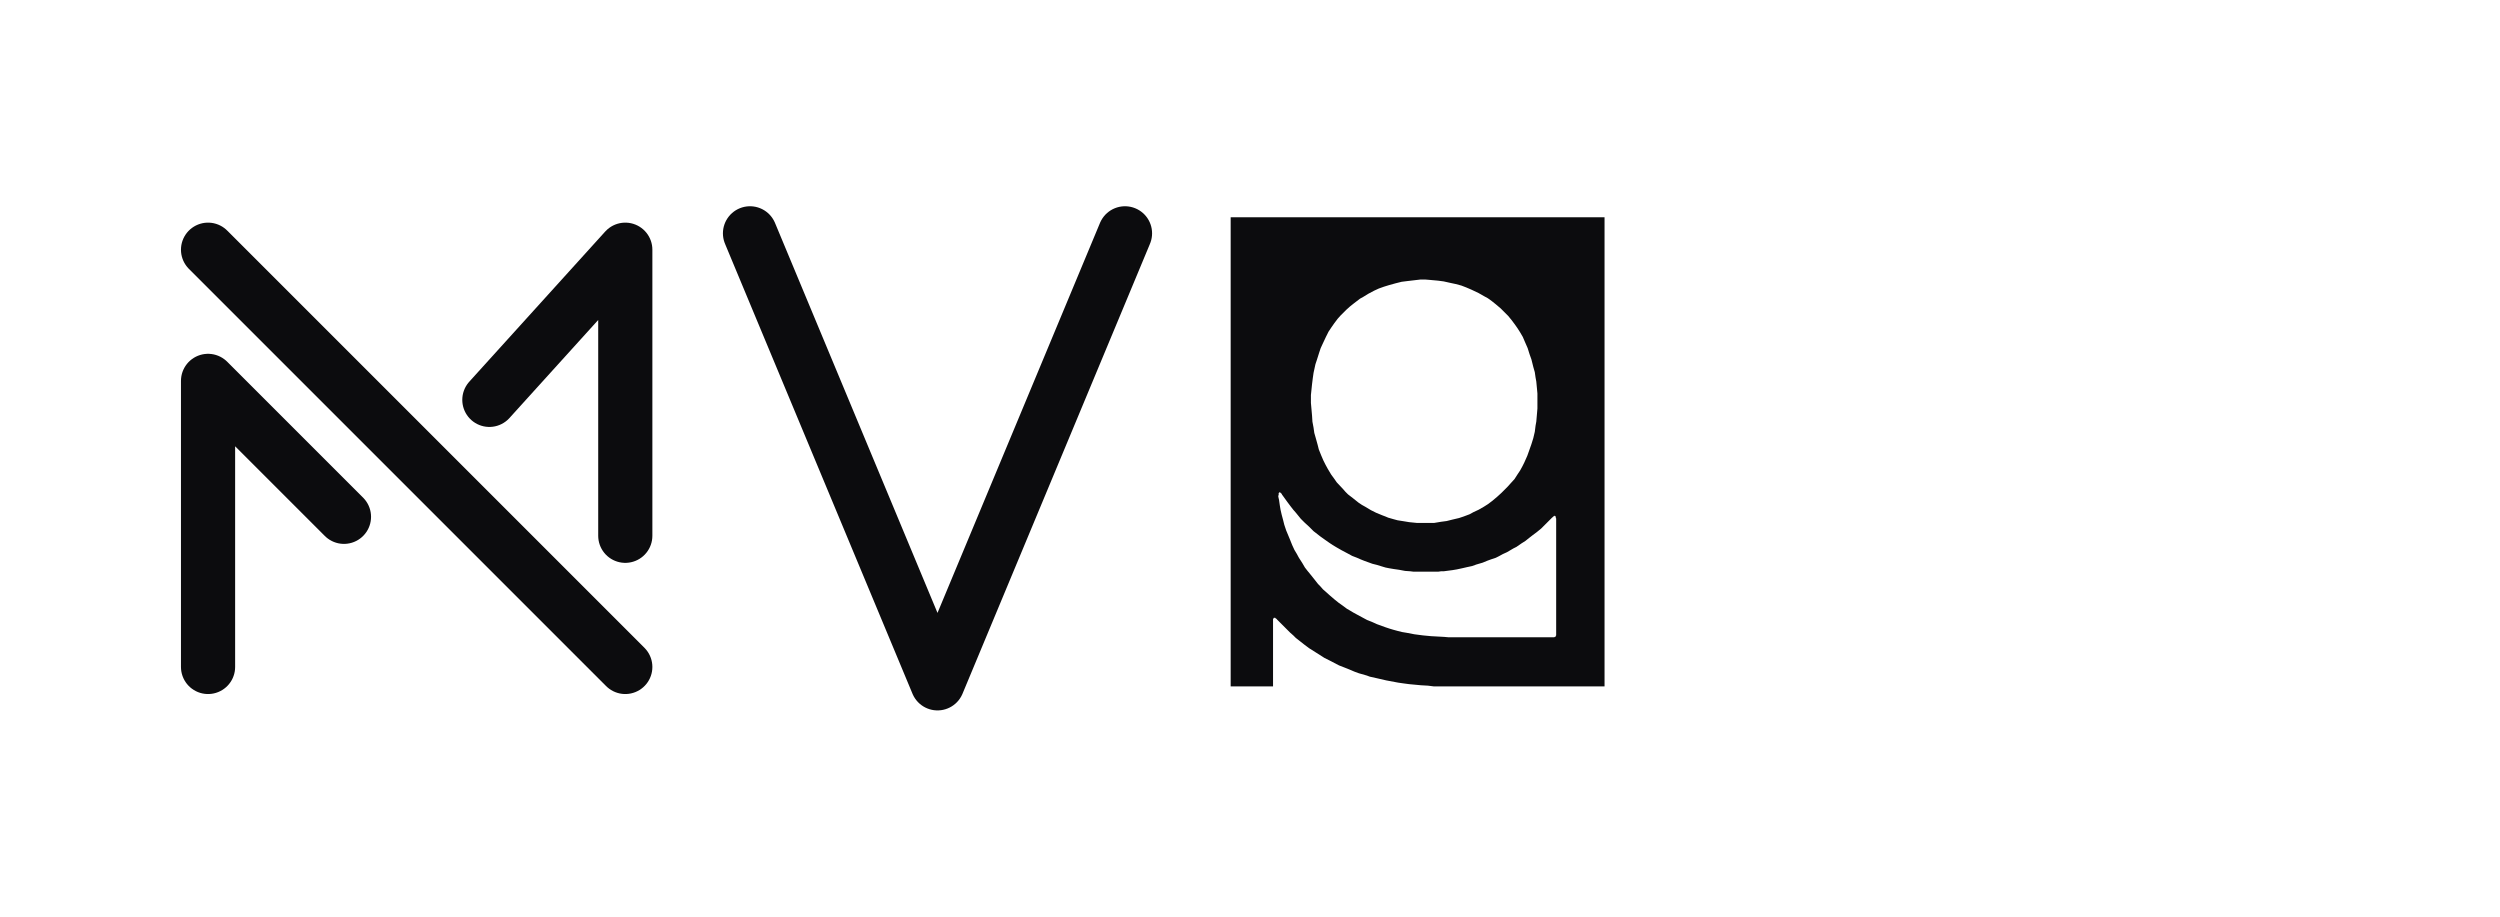
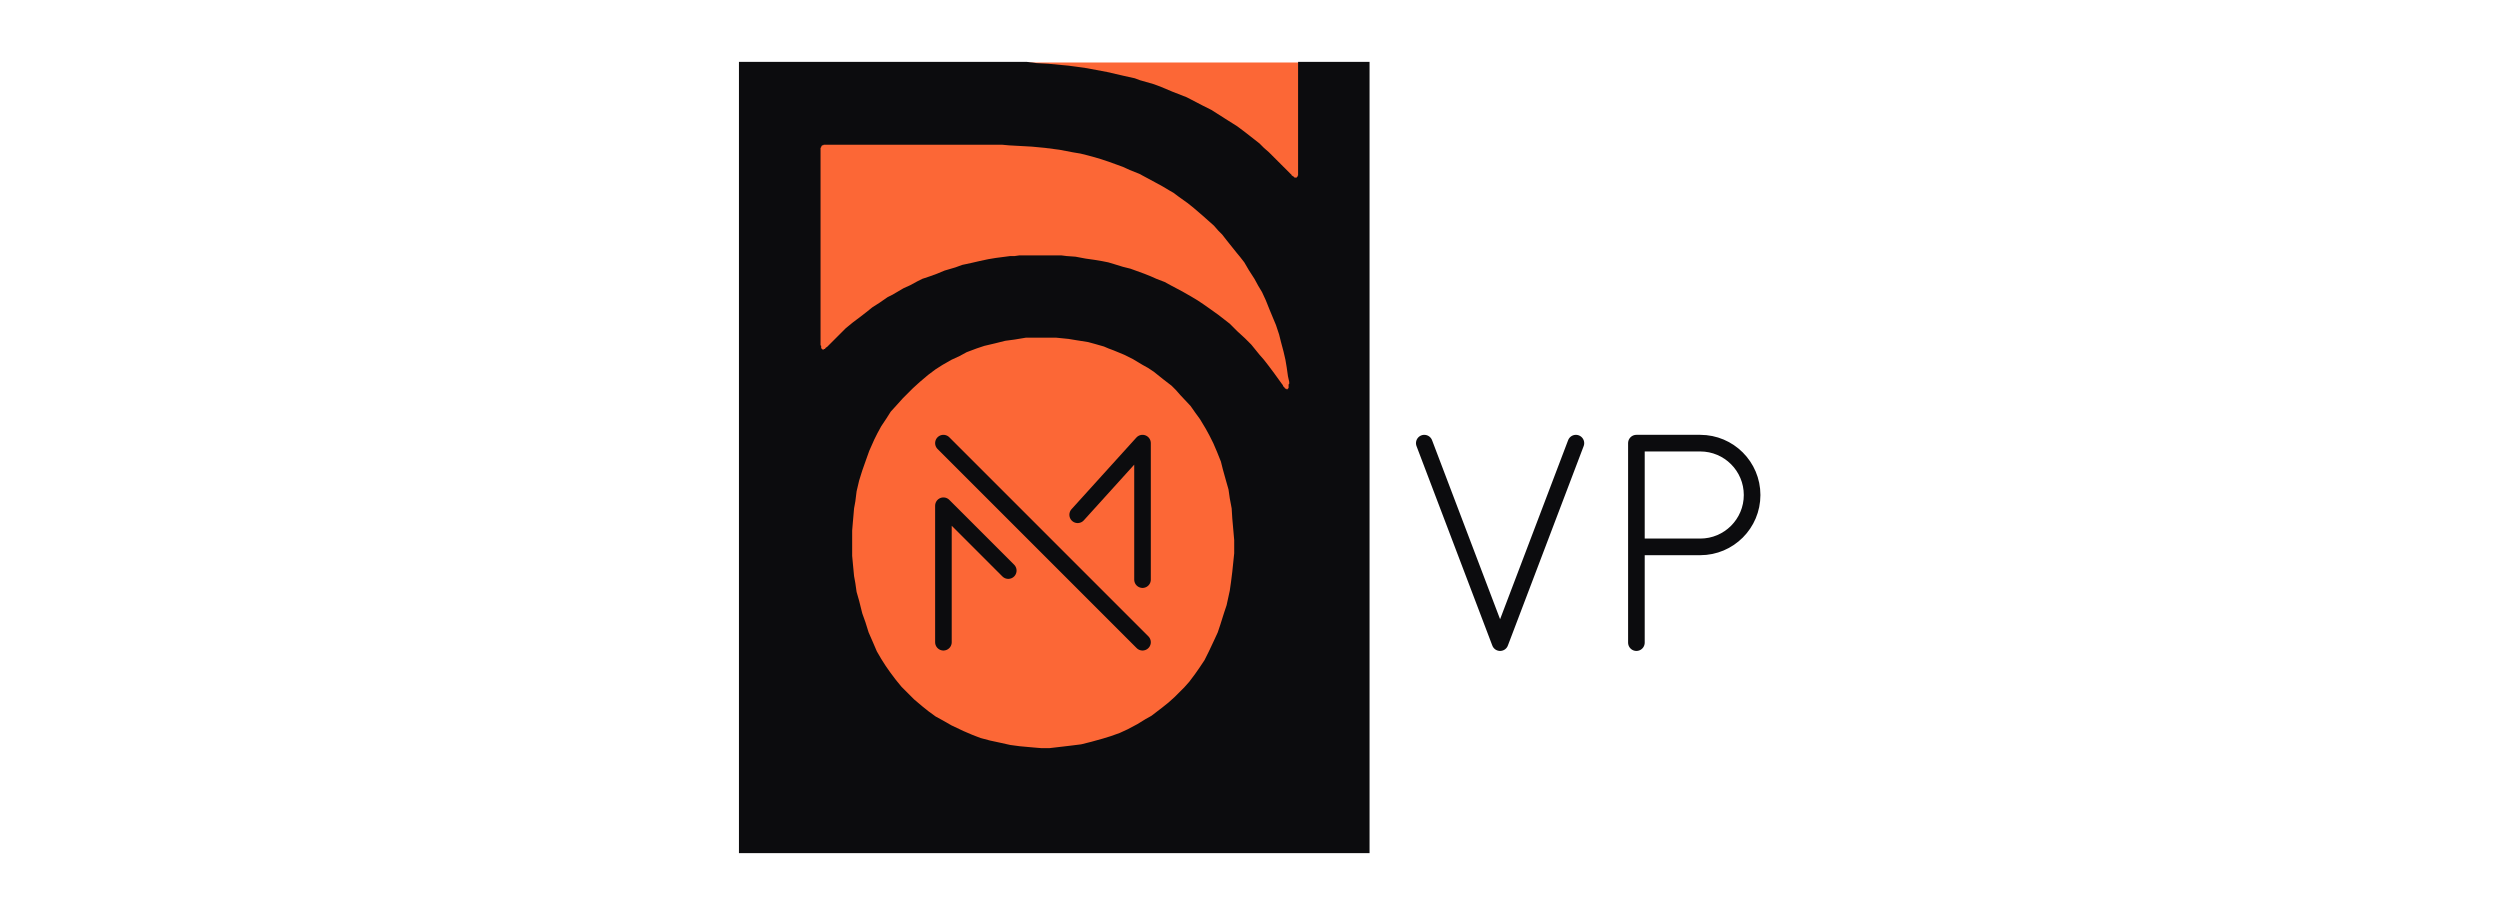
- <svg xmlns="http://www.w3.org/2000/svg" viewBox="0 0 1200 440" width="1200" height="440" role="img" aria-label="MVP — Mamba Venture Program">
-   <g transform="translate(90 110) scale(0.3793103)" fill="none" stroke="#0c0c0e" stroke-width="68.545" stroke-linecap="round" stroke-linejoin="round">
+ <svg xmlns="http://www.w3.org/2000/svg" viewBox="0 0 1200 440" width="1200" height="440" role="img" aria-label="MVP, Mamba Venture Program">
+   <rect x="373.215" y="30" width="267.169" height="349.142" fill="#fc6736" />
+   <path transform="translate(354.999 30) scale(303.602)" d="M0.883,-0.001L0.996,-0.001L0.996,1.25L-0.001,1.25L-0.001,-0.001L0.427,-0.001L0.446,-0.001L0.454,-0.001L0.47,0.001L0.488,0.002L0.52,0.005L0.535,0.007L0.549,0.009L0.565,0.012L0.581,0.015L0.607,0.021L0.625,0.025L0.633,0.028L0.654,0.034L0.665,0.038L0.684,0.046L0.707,0.055L0.732,0.068L0.746,0.075L0.768,0.089L0.787,0.101L0.799,0.11L0.822,0.128L0.829,0.135L0.837,0.142L0.873,0.178L0.873,0.179L0.874,0.179L0.875,0.18L0.875,0.18L0.876,0.18L0.876,0.181L0.877,0.181L0.877,0.181L0.877,0.182L0.878,0.182L0.878,0.182L0.879,0.182L0.879,0.182L0.879,0.182L0.88,0.182L0.88,0.182L0.88,0.182L0.881,0.182L0.881,0.182L0.881,0.181L0.881,0.181L0.882,0.181L0.882,0.18L0.882,0.18L0.882,0.18L0.882,0.179L0.883,0.179L0.883,0.178L0.883,0.177L0.883,0.177L0.883,0.176L0.883,0.175L0.883,0.175L0.883,0.174ZM0.415,0.13L0.426,0.131L0.444,0.132L0.462,0.133L0.483,0.135L0.506,0.138L0.527,0.142L0.539,0.144L0.551,0.147L0.562,0.15L0.572,0.153L0.584,0.157L0.595,0.161L0.606,0.165L0.617,0.17L0.632,0.176L0.658,0.19L0.669,0.196L0.679,0.202L0.686,0.206L0.694,0.212L0.708,0.222L0.718,0.23L0.732,0.242L0.741,0.25L0.75,0.258L0.757,0.266L0.763,0.272L0.77,0.281L0.786,0.301L0.791,0.307L0.798,0.316L0.805,0.328L0.814,0.342L0.82,0.353L0.826,0.363L0.832,0.376L0.838,0.391L0.843,0.403L0.848,0.415L0.853,0.43L0.856,0.442L0.86,0.457L0.863,0.47L0.865,0.482L0.867,0.496L0.869,0.505L0.869,0.506L0.869,0.507L0.869,0.508L0.868,0.509L0.868,0.51L0.868,0.511L0.868,0.512L0.868,0.512L0.868,0.513L0.868,0.514L0.868,0.514L0.868,0.515L0.867,0.515L0.867,0.515L0.867,0.516L0.867,0.516L0.867,0.516L0.866,0.516L0.866,0.517L0.866,0.517L0.865,0.517L0.865,0.517L0.865,0.516L0.864,0.516L0.864,0.516L0.864,0.516L0.863,0.516L0.863,0.515L0.862,0.515L0.862,0.514L0.861,0.514L0.861,0.513L0.86,0.513L0.86,0.512L0.859,0.511L0.859,0.51L0.858,0.509L0.858,0.509L0.845,0.491L0.836,0.479L0.829,0.47L0.822,0.462L0.809,0.446L0.804,0.441L0.799,0.436L0.787,0.425L0.775,0.413L0.766,0.406L0.757,0.399L0.743,0.389L0.733,0.382L0.724,0.376L0.714,0.37L0.7,0.362L0.683,0.353L0.672,0.347L0.659,0.342L0.65,0.338L0.64,0.334L0.618,0.326L0.606,0.323L0.593,0.319L0.583,0.316L0.573,0.314L0.561,0.312L0.547,0.31L0.531,0.307L0.517,0.306L0.509,0.305L0.5,0.305L0.455,0.305L0.442,0.305L0.435,0.306L0.428,0.306L0.405,0.309L0.393,0.311L0.379,0.314L0.366,0.317L0.352,0.32L0.341,0.324L0.324,0.329L0.312,0.334L0.301,0.338L0.289,0.342L0.281,0.346L0.27,0.352L0.259,0.357L0.242,0.367L0.234,0.371L0.221,0.38L0.21,0.387L0.2,0.395L0.191,0.402L0.179,0.411L0.168,0.42L0.158,0.43L0.139,0.449L0.138,0.45L0.137,0.45L0.137,0.451L0.136,0.451L0.136,0.452L0.135,0.452L0.135,0.453L0.134,0.453L0.134,0.453L0.133,0.453L0.133,0.453L0.133,0.454L0.132,0.454L0.132,0.454L0.132,0.454L0.131,0.454L0.131,0.453L0.131,0.453L0.13,0.453L0.13,0.453L0.13,0.453L0.13,0.452L0.129,0.452L0.129,0.451L0.129,0.451L0.129,0.451L0.129,0.45L0.129,0.449L0.129,0.449L0.129,0.448L0.128,0.447L0.128,0.447L0.128,0.446L0.128,0.445L0.128,0.136L0.128,0.136L0.128,0.135L0.128,0.135L0.129,0.134L0.129,0.134L0.129,0.134L0.129,0.133L0.129,0.133L0.129,0.133L0.13,0.132L0.13,0.132L0.13,0.132L0.13,0.131L0.131,0.131L0.131,0.131L0.131,0.131L0.132,0.131L0.132,0.131L0.132,0.131L0.133,0.13L0.133,0.13L0.134,0.13L0.134,0.13ZM0.453,0.435L0.46,0.435L0.467,0.435L0.489,0.435L0.5,0.435L0.52,0.437L0.532,0.439L0.551,0.442L0.562,0.445L0.576,0.449L0.583,0.452L0.591,0.455L0.608,0.462L0.622,0.469L0.637,0.478L0.646,0.483L0.655,0.489L0.67,0.501L0.683,0.511L0.69,0.518L0.697,0.526L0.713,0.543L0.72,0.553L0.728,0.564L0.737,0.579L0.743,0.59L0.749,0.602L0.755,0.616L0.761,0.631L0.764,0.643L0.769,0.661L0.773,0.675L0.775,0.689L0.778,0.705L0.779,0.721L0.782,0.755L0.782,0.766L0.782,0.776L0.779,0.805L0.777,0.821L0.775,0.835L0.77,0.858L0.766,0.87L0.76,0.889L0.756,0.901L0.75,0.914L0.742,0.931L0.735,0.945L0.727,0.957L0.72,0.967L0.711,0.979L0.703,0.988L0.688,1.003L0.678,1.012L0.668,1.02L0.651,1.033L0.642,1.038L0.629,1.046L0.614,1.054L0.601,1.06L0.587,1.065L0.574,1.069L0.556,1.074L0.54,1.078L0.524,1.08L0.507,1.082L0.49,1.084L0.484,1.084L0.477,1.084L0.465,1.083L0.443,1.081L0.428,1.079L0.41,1.075L0.396,1.072L0.381,1.068L0.368,1.063L0.354,1.057L0.335,1.048L0.321,1.04L0.31,1.034L0.299,1.026L0.289,1.018L0.276,1.007L0.267,0.998L0.256,0.987L0.247,0.976L0.238,0.964L0.231,0.954L0.224,0.943L0.217,0.931L0.211,0.917L0.204,0.901L0.199,0.885L0.194,0.871L0.189,0.851L0.185,0.837L0.183,0.823L0.181,0.812L0.179,0.791L0.178,0.78L0.178,0.763L0.178,0.74L0.179,0.728L0.181,0.705L0.183,0.694L0.185,0.678L0.189,0.661L0.194,0.645L0.2,0.628L0.205,0.614L0.213,0.596L0.218,0.586L0.224,0.575L0.232,0.563L0.239,0.552L0.249,0.541L0.258,0.531L0.274,0.515L0.285,0.505L0.298,0.494L0.31,0.485L0.321,0.478L0.335,0.47L0.348,0.464L0.359,0.458L0.375,0.452L0.387,0.448L0.404,0.444L0.42,0.44L0.435,0.438Z" fill="#0c0c0e" fill-rule="evenodd" />
+   <g transform="translate(448.136 207.994) scale(0.181)" fill="none" stroke="#0c0c0e" stroke-width="44" stroke-linecap="round" stroke-linejoin="round">
    <line x1="26" y1="26" x2="554" y2="554" />
    <polyline points="26,554 26,192 198,364" />
    <polyline points="382,216 554,26 554,388" />
  </g>
-   <polyline points="360,112 450,328 540,112" fill="none" stroke="#0c0c0e" stroke-width="26" stroke-linecap="round" stroke-linejoin="round" />
-   <path transform="translate(770 329.2952) scale(-180 -180)" d="M0.883,-0.001L0.996,-0.001L0.996,1.25L-0.001,1.25L-0.001,-0.001L0.427,-0.001L0.446,-0.001L0.454,-0.001L0.47,0.001L0.488,0.002L0.52,0.005L0.535,0.007L0.549,0.009L0.565,0.012L0.581,0.015L0.607,0.021L0.625,0.025L0.633,0.028L0.654,0.034L0.665,0.038L0.684,0.046L0.707,0.055L0.732,0.068L0.746,0.075L0.768,0.089L0.787,0.101L0.799,0.11L0.822,0.128L0.829,0.135L0.837,0.142L0.873,0.178L0.873,0.179L0.874,0.179L0.875,0.18L0.875,0.18L0.876,0.18L0.876,0.181L0.877,0.181L0.877,0.181L0.877,0.182L0.878,0.182L0.878,0.182L0.879,0.182L0.879,0.182L0.879,0.182L0.88,0.182L0.88,0.182L0.88,0.182L0.881,0.182L0.881,0.182L0.881,0.181L0.881,0.181L0.882,0.181L0.882,0.18L0.882,0.18L0.882,0.18L0.882,0.179L0.883,0.179L0.883,0.178L0.883,0.177L0.883,0.177L0.883,0.176L0.883,0.175L0.883,0.175L0.883,0.174ZM0.415,0.13L0.426,0.131L0.444,0.132L0.462,0.133L0.483,0.135L0.506,0.138L0.527,0.142L0.539,0.144L0.551,0.147L0.562,0.15L0.572,0.153L0.584,0.157L0.595,0.161L0.606,0.165L0.617,0.17L0.632,0.176L0.658,0.19L0.669,0.196L0.679,0.202L0.686,0.206L0.694,0.212L0.708,0.222L0.718,0.23L0.732,0.242L0.741,0.25L0.75,0.258L0.757,0.266L0.763,0.272L0.77,0.281L0.786,0.301L0.791,0.307L0.798,0.316L0.805,0.328L0.814,0.342L0.82,0.353L0.826,0.363L0.832,0.376L0.838,0.391L0.843,0.403L0.848,0.415L0.853,0.43L0.856,0.442L0.86,0.457L0.863,0.47L0.865,0.482L0.867,0.496L0.869,0.505L0.869,0.506L0.869,0.507L0.869,0.508L0.868,0.509L0.868,0.51L0.868,0.511L0.868,0.512L0.868,0.512L0.868,0.513L0.868,0.514L0.868,0.514L0.868,0.515L0.867,0.515L0.867,0.515L0.867,0.516L0.867,0.516L0.867,0.516L0.866,0.516L0.866,0.517L0.866,0.517L0.865,0.517L0.865,0.517L0.865,0.516L0.864,0.516L0.864,0.516L0.864,0.516L0.863,0.516L0.863,0.515L0.862,0.515L0.862,0.514L0.861,0.514L0.861,0.513L0.86,0.513L0.86,0.512L0.859,0.511L0.859,0.51L0.858,0.509L0.858,0.509L0.845,0.491L0.836,0.479L0.829,0.47L0.822,0.462L0.809,0.446L0.804,0.441L0.799,0.436L0.787,0.425L0.775,0.413L0.766,0.406L0.757,0.399L0.743,0.389L0.733,0.382L0.724,0.376L0.714,0.37L0.7,0.362L0.683,0.353L0.672,0.347L0.659,0.342L0.65,0.338L0.64,0.334L0.618,0.326L0.606,0.323L0.593,0.319L0.583,0.316L0.573,0.314L0.561,0.312L0.547,0.31L0.531,0.307L0.517,0.306L0.509,0.305L0.5,0.305L0.455,0.305L0.442,0.305L0.435,0.306L0.428,0.306L0.405,0.309L0.393,0.311L0.379,0.314L0.366,0.317L0.352,0.32L0.341,0.324L0.324,0.329L0.312,0.334L0.301,0.338L0.289,0.342L0.281,0.346L0.27,0.352L0.259,0.357L0.242,0.367L0.234,0.371L0.221,0.38L0.21,0.387L0.2,0.395L0.191,0.402L0.179,0.411L0.168,0.42L0.158,0.43L0.139,0.449L0.138,0.45L0.137,0.45L0.137,0.451L0.136,0.451L0.136,0.452L0.135,0.452L0.135,0.453L0.134,0.453L0.134,0.453L0.133,0.453L0.133,0.453L0.133,0.454L0.132,0.454L0.132,0.454L0.132,0.454L0.131,0.454L0.131,0.453L0.131,0.453L0.13,0.453L0.13,0.453L0.13,0.453L0.13,0.452L0.129,0.452L0.129,0.451L0.129,0.451L0.129,0.451L0.129,0.45L0.129,0.449L0.129,0.449L0.129,0.448L0.128,0.447L0.128,0.447L0.128,0.446L0.128,0.445L0.128,0.136L0.128,0.136L0.128,0.135L0.128,0.135L0.129,0.134L0.129,0.134L0.129,0.134L0.129,0.133L0.129,0.133L0.129,0.133L0.13,0.132L0.13,0.132L0.13,0.132L0.13,0.131L0.131,0.131L0.131,0.131L0.131,0.131L0.132,0.131L0.132,0.131L0.132,0.131L0.133,0.13L0.133,0.13L0.134,0.13L0.134,0.13ZM0.453,0.435L0.46,0.435L0.467,0.435L0.489,0.435L0.5,0.435L0.52,0.437L0.532,0.439L0.551,0.442L0.562,0.445L0.576,0.449L0.583,0.452L0.591,0.455L0.608,0.462L0.622,0.469L0.637,0.478L0.646,0.483L0.655,0.489L0.67,0.501L0.683,0.511L0.69,0.518L0.697,0.526L0.713,0.543L0.72,0.553L0.728,0.564L0.737,0.579L0.743,0.59L0.749,0.602L0.755,0.616L0.761,0.631L0.764,0.643L0.769,0.661L0.773,0.675L0.775,0.689L0.778,0.705L0.779,0.721L0.782,0.755L0.782,0.766L0.782,0.776L0.779,0.805L0.777,0.821L0.775,0.835L0.77,0.858L0.766,0.87L0.76,0.889L0.756,0.901L0.75,0.914L0.742,0.931L0.735,0.945L0.727,0.957L0.72,0.967L0.711,0.979L0.703,0.988L0.688,1.003L0.678,1.012L0.668,1.02L0.651,1.033L0.642,1.038L0.629,1.046L0.614,1.054L0.601,1.06L0.587,1.065L0.574,1.069L0.556,1.074L0.54,1.078L0.524,1.08L0.507,1.082L0.49,1.084L0.484,1.084L0.477,1.084L0.465,1.083L0.443,1.081L0.428,1.079L0.41,1.075L0.396,1.072L0.381,1.068L0.368,1.063L0.354,1.057L0.335,1.048L0.321,1.04L0.31,1.034L0.299,1.026L0.289,1.018L0.276,1.007L0.267,0.998L0.256,0.987L0.247,0.976L0.238,0.964L0.231,0.954L0.224,0.943L0.217,0.931L0.211,0.917L0.204,0.901L0.199,0.885L0.194,0.871L0.189,0.851L0.185,0.837L0.183,0.823L0.181,0.812L0.179,0.791L0.178,0.78L0.178,0.763L0.178,0.74L0.179,0.728L0.181,0.705L0.183,0.694L0.185,0.678L0.189,0.661L0.194,0.645L0.2,0.628L0.205,0.614L0.213,0.596L0.218,0.586L0.224,0.575L0.232,0.563L0.239,0.552L0.249,0.541L0.258,0.531L0.274,0.515L0.285,0.505L0.298,0.494L0.31,0.485L0.321,0.478L0.335,0.47L0.348,0.464L0.359,0.458L0.375,0.452L0.387,0.448L0.404,0.444L0.42,0.44L0.435,0.438Z" fill="#0c0c0e" fill-rule="evenodd" />
+   <g transform="translate(679.667 212.709)">
+     <g fill="none" stroke="#0c0c0e" stroke-width="7.979" stroke-linecap="round" stroke-linejoin="round">
+       <polyline points="3.99,0 40.376,95.753 76.762,0" />
+       <path d="M105.807 95.753V0H136.449a24.896 24.896 0 0 1 0 49.792H105.807" />
+     </g>
+   </g>
</svg>
